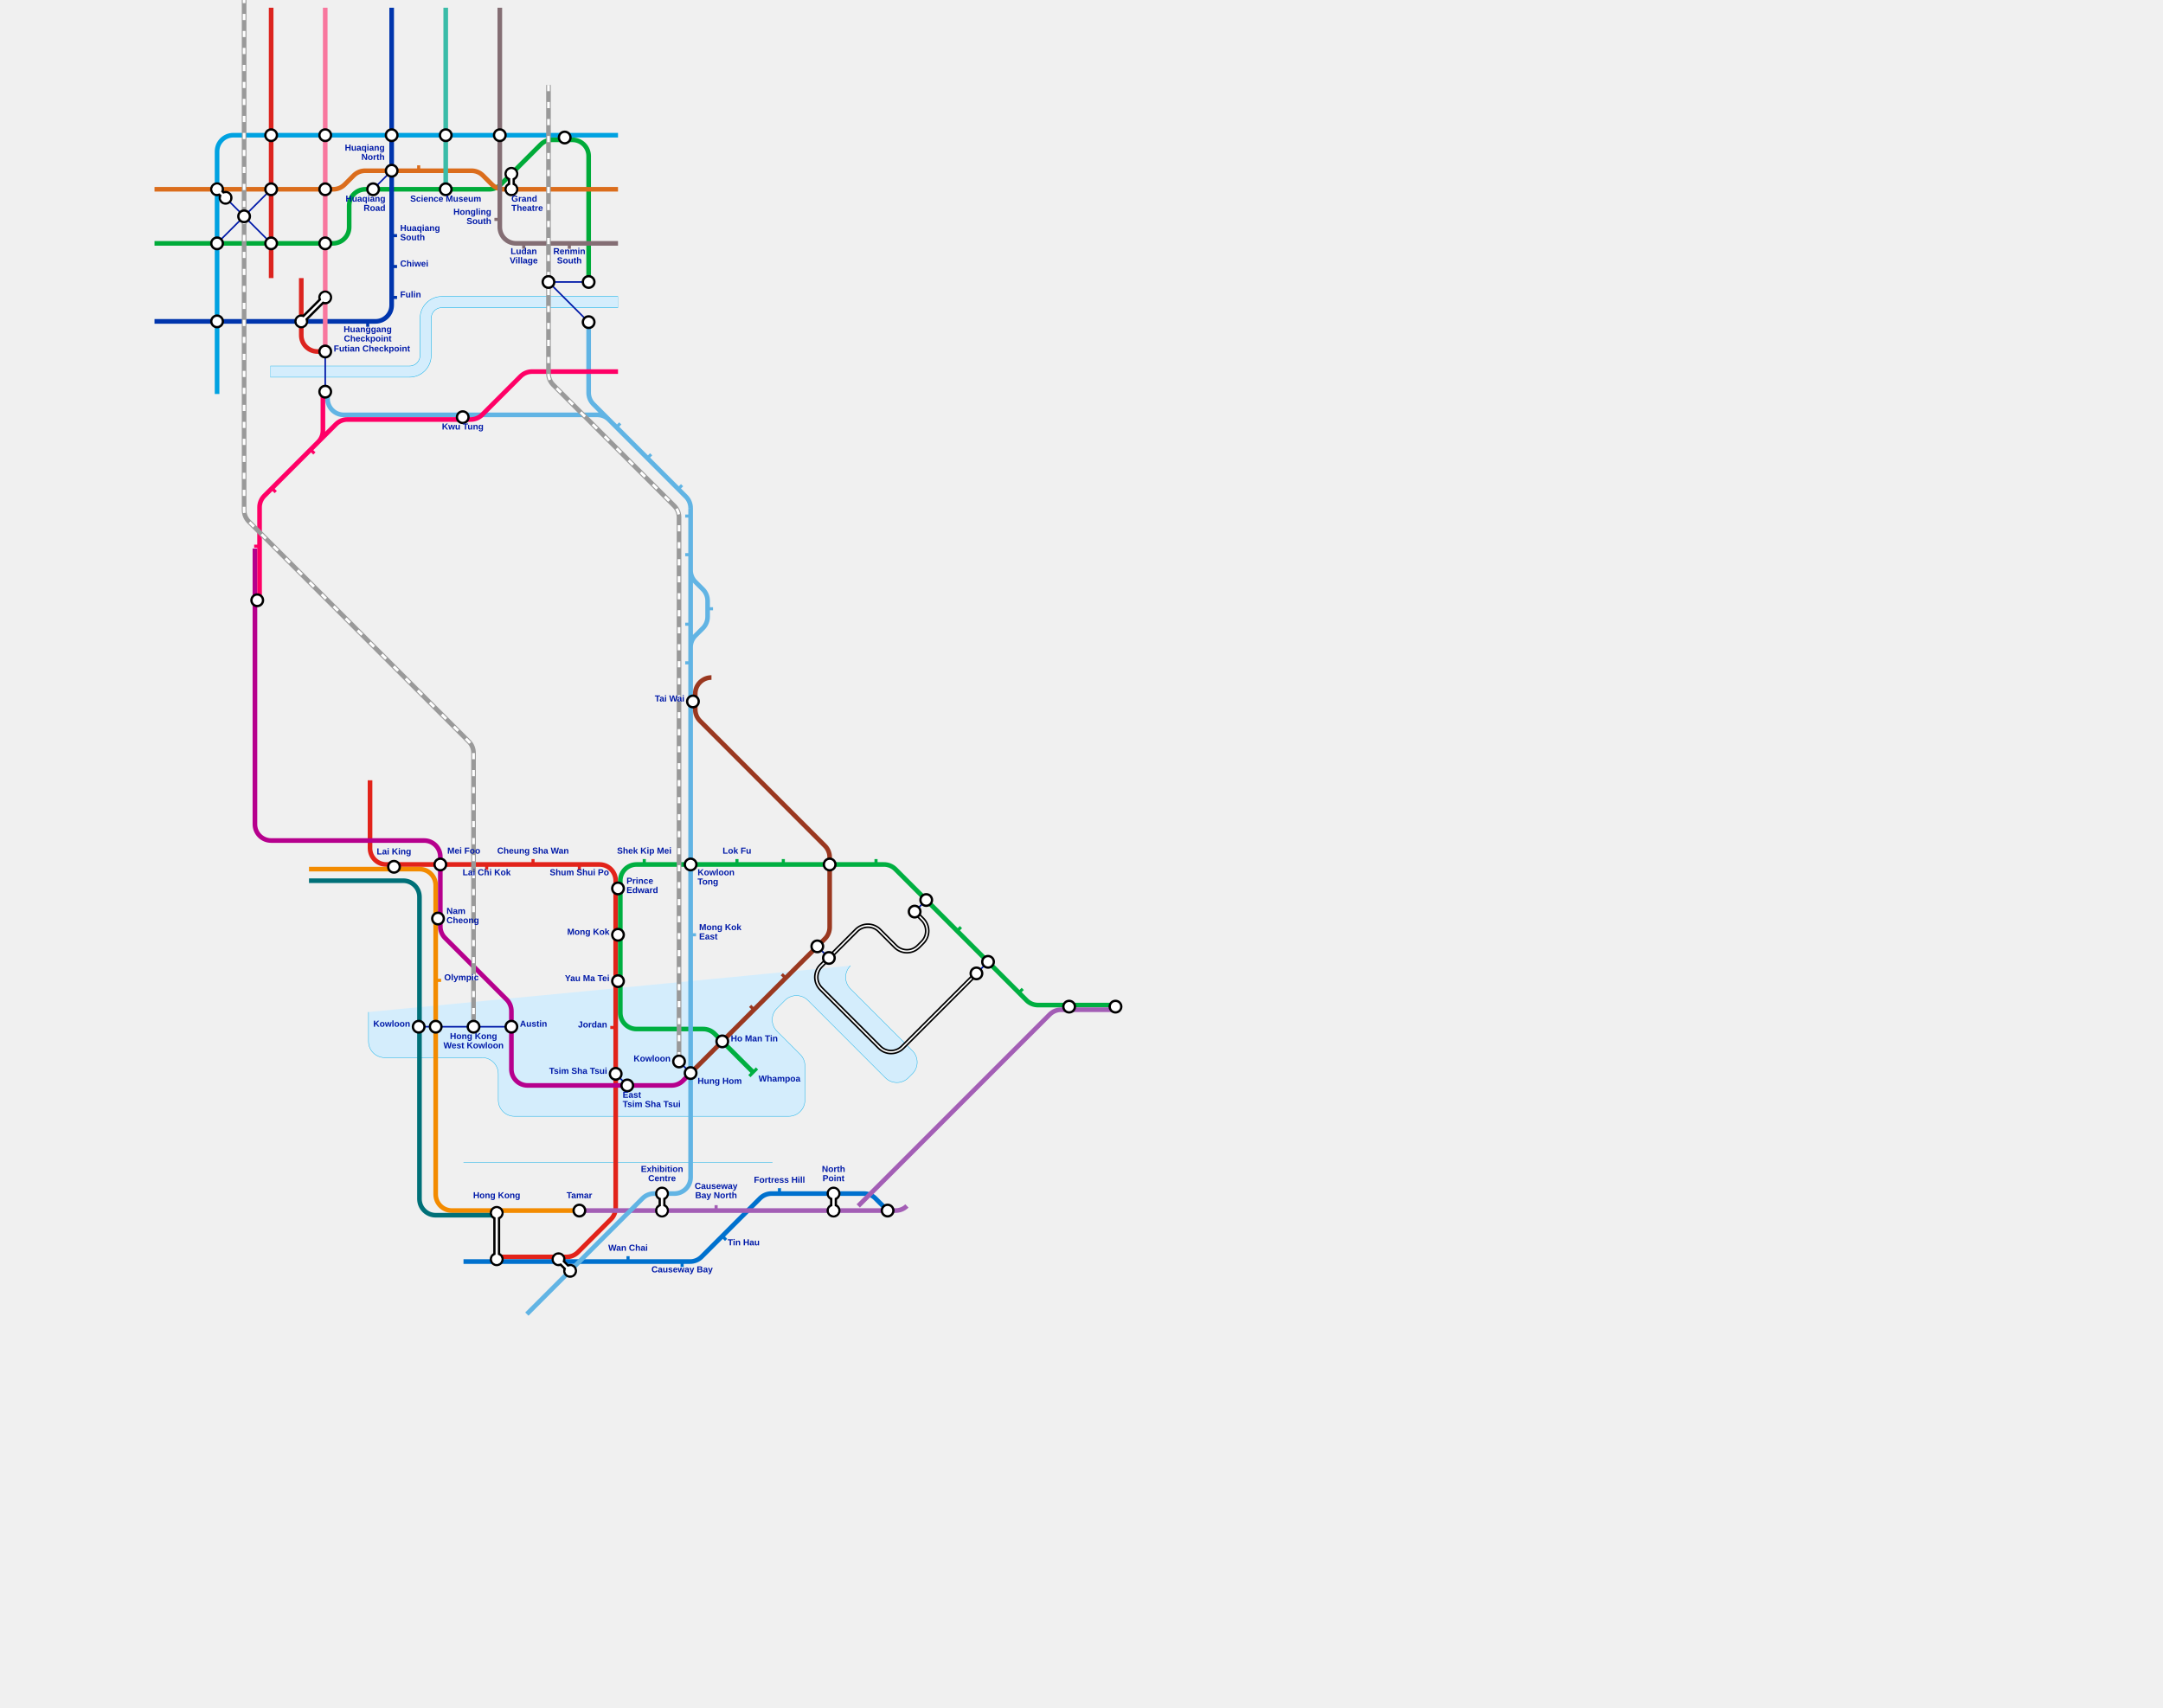
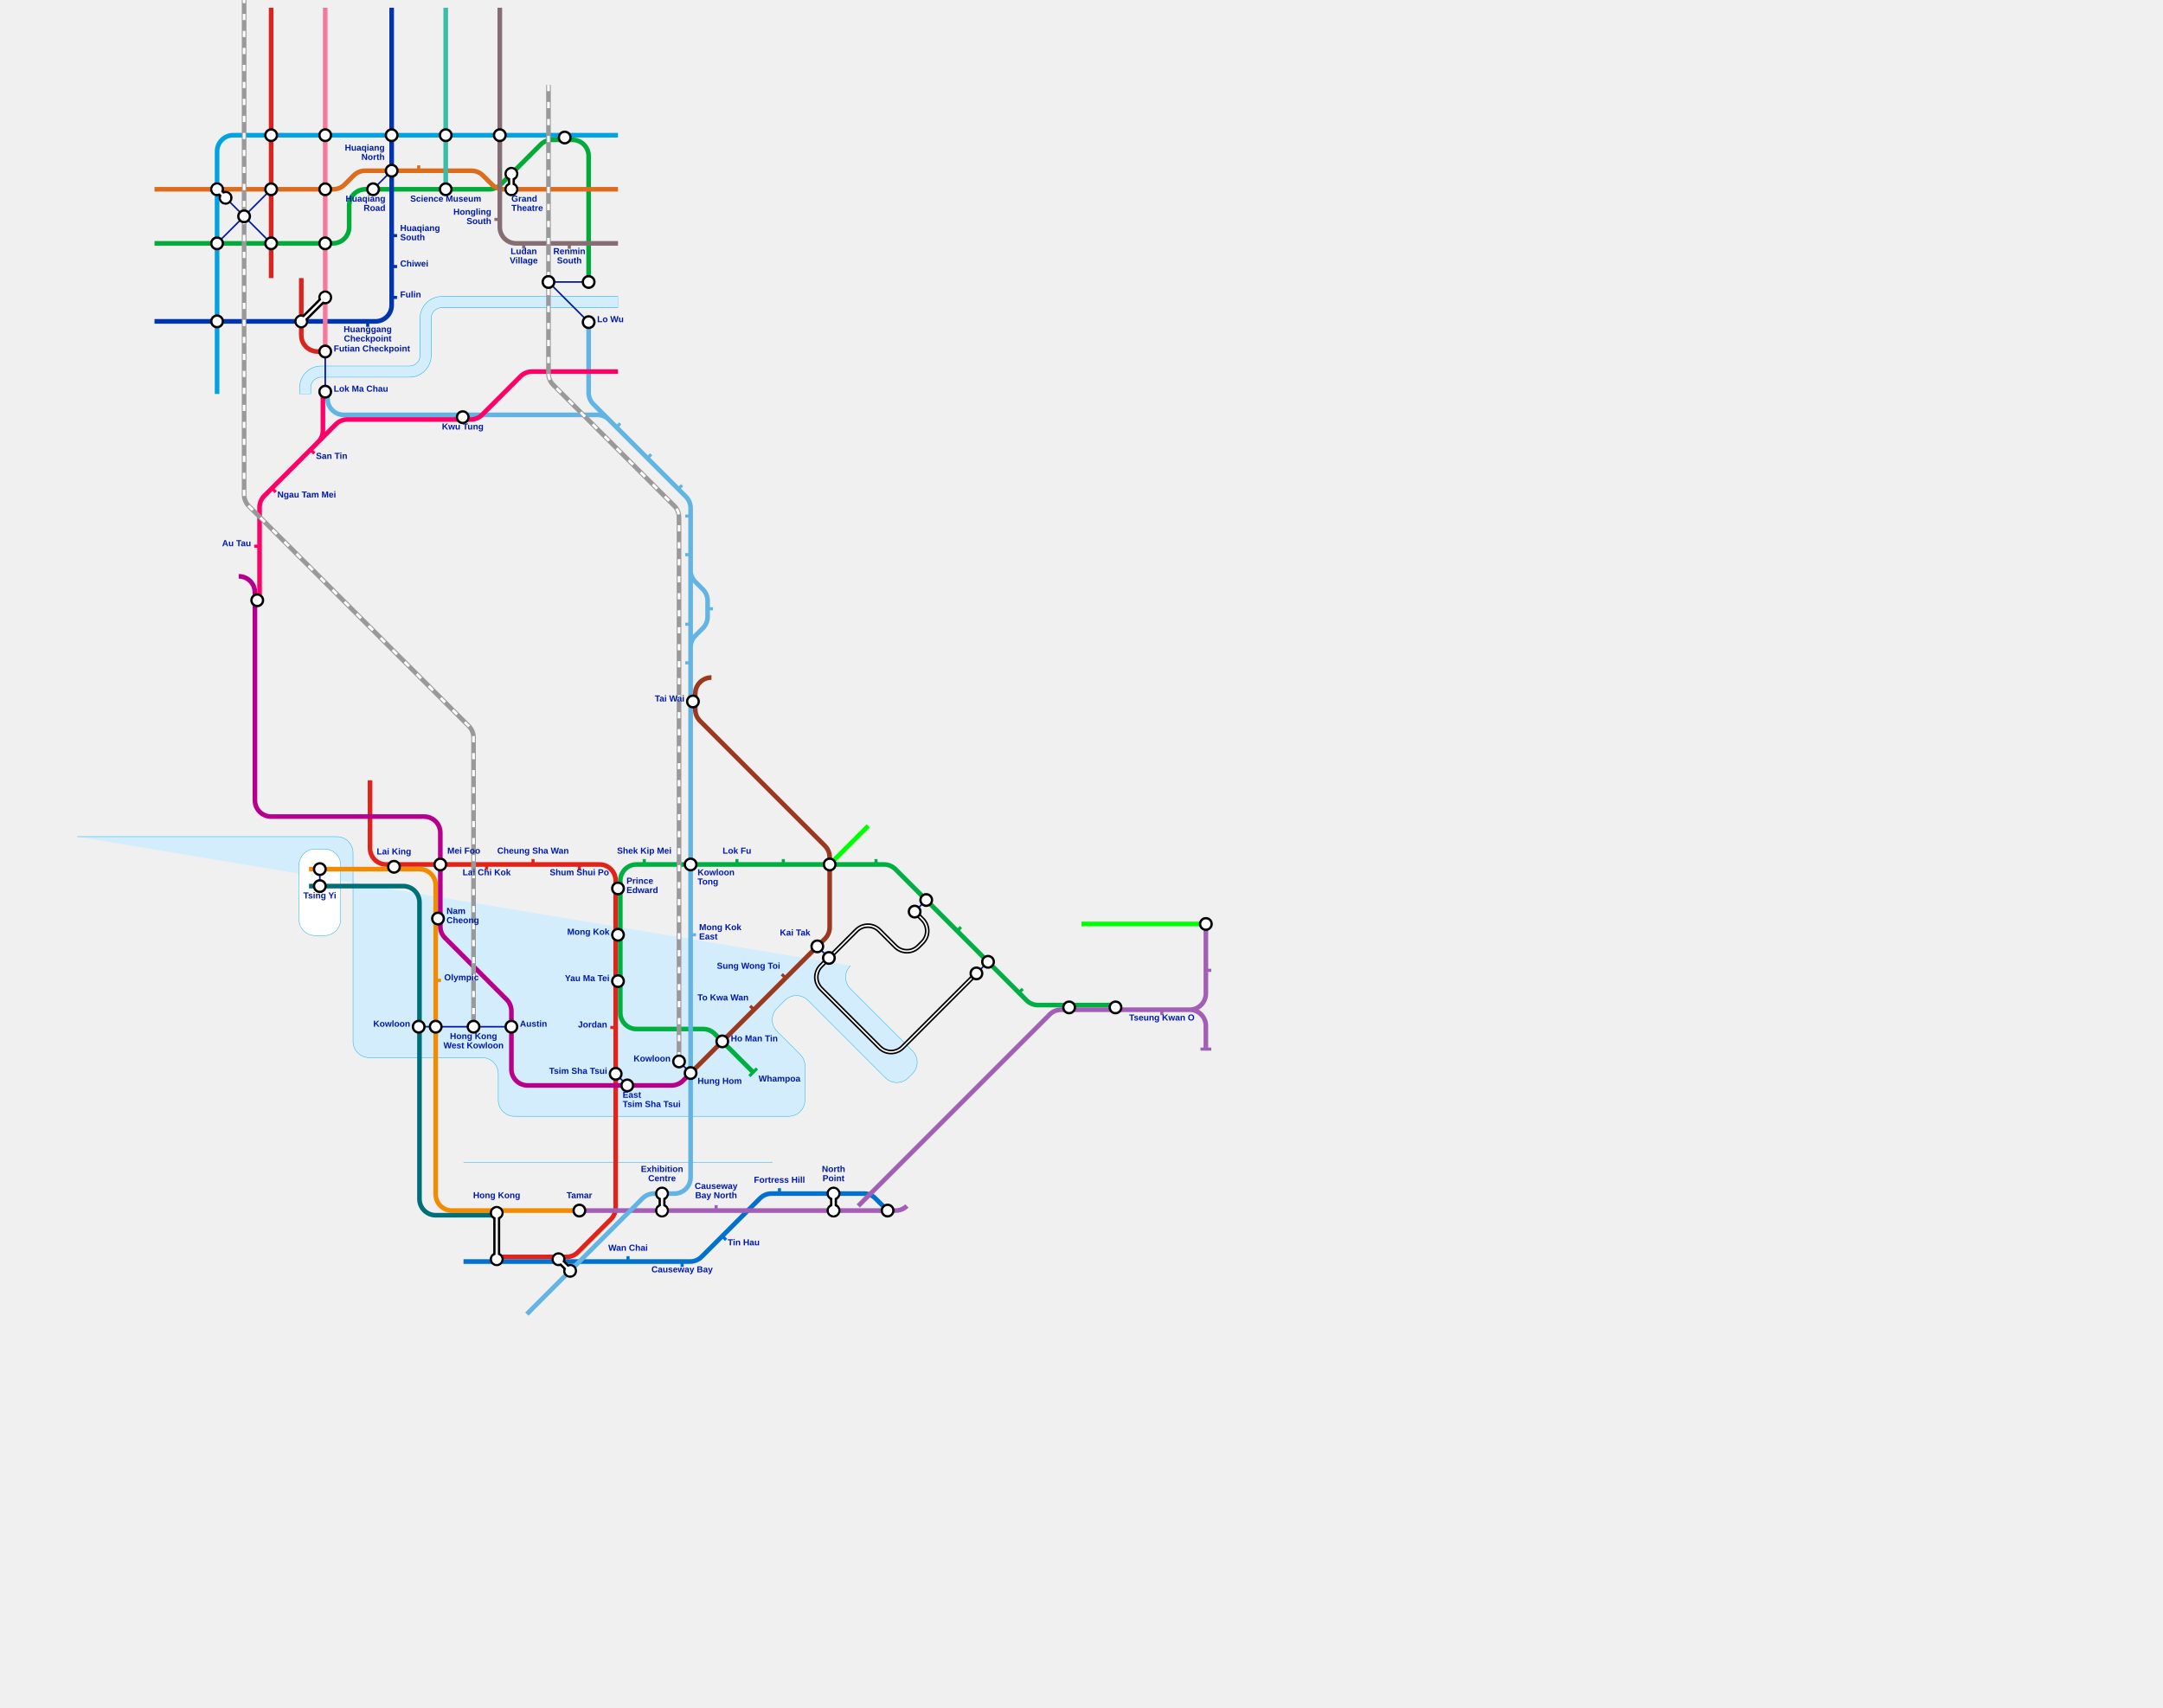
<svg xmlns="http://www.w3.org/2000/svg" xmlns:xlink="http://www.w3.org/1999/xlink" width="2800" height="2210" viewBox="-800 -1210 2800 2210">
  <style type="text/css">
        .LineDiagram {fill:none;stroke-width:6}
        .NonGZMTR {stroke:#fff;stroke-width:2}
        .Railway {stroke-dasharray:8,14;stroke-width:3.5;stroke:#fff}
        .DumbbellBG {stroke:#000;stroke-width:9}
        .DumbbellFG {stroke:#fff;stroke-width:3}
        .PaidTunnel {fill:none;stroke:#0019A8;stroke-width:2}
        .RiverBG {fill:none;stroke-width:15;stroke:#00ABE7}
        .RiverFG {fill:none;stroke-width:14;stroke:#D4EDFC}
        .Sea {stroke-width:0.5;stroke:#00ABE7;fill:#D4EDFC}
+         .Island {stroke-width:0.5;stroke:#00ABE7;fill:#fff}
        .FlagBox {fill:none;stroke-width:8}
        .FlagBoxNameEN {
            font-family:Arial,"Hiragino Mincho ProN","PingFang HK","Meiryo UI",Meiryo,"Microsoft Jhenghei UI","Arial Unicode MS",sans-serif;
            font-weight:bold;
            alignment-baseline:middle;
            text-anchor:middle;
            font-size:4.5pt;
        }
        .FlagBoxNameZH {
            font-family:Arial,"Hiragino Mincho ProN","PingFang HK","Meiryo UI",Meiryo,"Microsoft Jhenghei UI","Arial Unicode MS",sans-serif;
            font-weight:bold;
            alignment-baseline:central;
            text-anchor:middle;
            font-size:3.7pt;
        }
        .StationTick {fill:none;stroke-width:4}
        .StationNameEN {
            font-family:Arial,"Hiragino Mincho ProN","PingFang HK","Meiryo UI",Meiryo,"Microsoft Jhenghei UI","Arial Unicode MS",sans-serif;
            fill:#0019A8;
            font-weight:bold;
            alignment-baseline:middle;
        }
        .StationNameZH {
            font-family:Arial,"Hiragino Mincho ProN","PingFang HK","Meiryo UI",Meiryo,"Microsoft Jhenghei UI","Arial Unicode MS",sans-serif;
            fill:#0019A8;
            font-weight:bold;
            alignment-baseline:central;
        }
        .cgz1 {stroke:#F3D03E}
        .cgz2 {stroke:#00629B}
        .cgz3 {stroke:#ECA154}
        .cgz4 {stroke:#00843D}
        .cgz5 {stroke:#C5003E}
        .cgz6 {stroke:#80225F}
        .cgz7 {stroke:#97D700}
        .cgz8 {stroke:#008C95}
        .cgz9 {stroke:#71CC98}
        .cgz10 {stroke:#7D9BC1}
        .cgz11 {stroke:#470A68}
        .cgz12 {stroke:#59621D}
        .cgz13 {stroke:#8E8C13}
        .cgz14 {stroke:#81312F}
        .cgz18 {stroke:#D48BC8}
        .cgz19 {stroke:#BB29BB}
        .cgz21 {stroke:#201747}
        .cgz22 {stroke:#041E42}
        .cgf {stroke:#C4D600}
        .cgzapm {stroke:#00B5E2}
        .cgzthz1 {stroke:#44A729}
        .cfs11 {stroke:#6600CC}
        .cunknown {stroke:#999999}
        .cprdir {stroke:#2F8072}
        
        .csz1 {stroke:#00AB39}
        .csz2 {stroke:#DB6D1C}
        .csz3 {stroke:#00A2E1}
        .csz4 {stroke:#DC241F}
        .csz6 {stroke:#3ABCA8}
        .csz7 {stroke:#0035AD}
        .csz9 {stroke:#846E74}
        .csz10 {stroke:#F8779E}

        .ctwl {stroke:#E2231A}
        .cktl {stroke:#00AF41}
        .cisl {stroke:#0071CE}
        .ctkl {stroke:#A35EB5}
        .ctcl {stroke:#F38B00}
        .cdrl {stroke:#E777CB}
        .cael {stroke:#007078}
        .csil {stroke:#B6BD00}
+         .cekl {stroke:#00FF00}
        .cerl {stroke:#61B4E4}
        .cwrl {stroke:#B6008D}
        .cmol {stroke:#9A3820}
-         .cnol {stroke:#ff0066}
+         .cnol {stroke:#FF0066}
        .c360 {stroke:#94989A}
        .clrl {stroke:#CD9700}
        .cefls {stroke:#000000}

        .TfLLU {fill:#0019A8}
        .CorporateGrey {fill:#868F98}
    </style>
  <defs>
    <path id="st" class="StationTick" d="M 2,0 H 7" />
    <path id="term" class="StationTick" d="M -7,0 H 7" />
    <g id="int">
      <circle cx="0" cy="0" r="9" fill="#000" />
      <circle cx="0" cy="0" r="6" fill="#fff" />
    </g>
    <path id="flagbox" class="FlagBox" d="M -30,0 H 30" />
    <use xlink:href="#st" id="stsz1" class="csz1" />
    <use xlink:href="#st" id="stsz2" class="csz2" />
    <use xlink:href="#st" id="stsz3" class="csz3" />
    <use xlink:href="#st" id="stsz4" class="csz4" />
    <use xlink:href="#st" id="stsz7" class="csz7" />
    <use xlink:href="#st" id="stsz9" class="csz9" />
    <use xlink:href="#st" id="stsz10" class="csz10" />
    <use xlink:href="#st" id="sttwl" class="ctwl" />
    <use xlink:href="#st" id="stktl" class="cktl" />
    <use xlink:href="#term" id="termktl" class="cktl" />
    <use xlink:href="#st" id="stisl" class="cisl" />
    <use xlink:href="#st" id="sttkl" class="ctkl" />
+     <use xlink:href="#term" id="termtkl" class="ctkl" />
    <use xlink:href="#st" id="sttcl" class="ctcl" />
    <use xlink:href="#st" id="sterl" class="cerl" />
    <use xlink:href="#st" id="stmol" class="cmol" />
    <use xlink:href="#st" id="stnol" class="cnol" />
    <g id="chinarail" transform="scale(0.0165) translate(-260,-305)" style="stroke:none;fill:#E60012">
      <path d="                 M169,273.5c0-19,14.7-34.8,33.7-36.3c18.9-1.5,38.1-2.2,57.4-2.2c19.3,0,38.4,0.8,57.3,2.2                 c19,1.5,33.7,17.3,33.7,36.3v47.3l-51.3,14.7c-11.2,3.2-18.9,13.4-18.9,25v147.8c0,17.4,12.2,32.3,29.3,35.7l110.6,22.1              c4.9,1,8.4,5.2,8.4,10.2V599H91v-22.7c0-5,3.5-9.2,8.4-10.2L209.9,544c17-3.4,29.3-18.3,29.3-35.7V360.5c0-11.6-7.7-21.8-18.9-25              L169,320.8V273.5z M309.4,31.7c0.2-1.2,0.3-2.4,0.3-3.6c0-14-11.1-25.4-24.9-26C276.6,1.4,268.3,1,260,1c-8.3,0-16.6,0.4-24.7,1.1              c-13.9,0.6-24.9,12-24.9,26c0,1.2,0.1,2.5,0.3,3.6C90.6,54.8,0,160.3,0,287c0,97.2,53.4,182,132.4,226.6l36.8-48.1              C104.3,432.4,59.8,364.9,59.8,287c0-110.6,89.6-200.2,200.2-200.2S460.2,176.4,460.2,287c0,77.9-44.5,145.4-109.4,178.5              c15,19.6,25.6,33.5,36.8,48.1C466.6,469,520,384.2,520,287C520,160.3,429.4,54.8,309.4,31.7z             " />
    </g>
    <g id="prdir" fill="#2f8072" stroke="none" transform="scale(0.045) translate(-120,-110)">
      <path d="m 123.261,86.979 c 18.826,44.554 49.388,83.668 88.995,112.823 l 13.143,9.675 19.351,-26.286 -13.143,-9.675 c -48.909,-36.002 -82.086,-89.248 -93.069,-148.784 -0.418,3.388 -0.841,6.777 -1.384,10.135 -0.715,4.415 -1.538,8.803 -2.466,13.159 -0.928,4.357 -1.961,8.681 -3.099,12.973 -1.138,4.292 -2.379,8.549 -3.723,12.768 -1.343,4.219 -2.789,8.402 -4.335,12.542 -0.084,0.226 -0.185,0.444 -0.27,0.67 z" />
      <path d="M 75.718,153.262 C 104.986,114.754 123.694,68.776 129.262,19.911 L 131.11,3.696 98.68,0 96.832,16.215 c -6.875,60.34 -36.537,115.622 -82.703,154.786 3.147,-1.324 6.295,-2.645 9.479,-3.845 4.184,-1.578 8.4,-3.048 12.641,-4.412 4.24,-1.364 8.505,-2.621 12.794,-3.77 4.288,-1.15 8.598,-2.193 12.927,-3.128 4.328,-0.935 8.675,-1.764 13.035,-2.485 0.238,-0.04 0.477,-0.061 0.715,-0.099 z" />
      <path d="m 157.156,160.728 c -47.997,-5.973 -97.153,0.937 -142.205,20.66 L 0,187.933 13.089,217.834 28.039,211.289 c 55.633,-24.355 118.334,-26.465 175.385,-6.208 -2.725,-2.056 -5.449,-4.116 -8.085,-6.266 -3.466,-2.826 -6.854,-5.733 -10.163,-8.716 -3.309,-2.982 -6.537,-6.039 -9.685,-9.17 -3.148,-3.131 -6.214,-6.335 -9.196,-9.608 -2.982,-3.273 -5.881,-6.616 -8.694,-10.025 -0.153,-0.186 -0.292,-0.382 -0.445,-0.569 z" />
    </g>
  </defs>
  <g id="cht_switch" style="opacity:0;cursor:pointer">
    <g id="cht_switch_base">
      <rect x="-690" y="-1040" width="10" height="10" style="fill:#fff;stroke:#000;stroke-width:1" />
      <text x="-675" y="-1030" font-size="14px" class="stname">Traditional Chinese</text>
    </g>
    <g id="cht_switch_over" style="visibility:hidden;opacity:0">
      <use xlink:href="#enabled" x="-690" y="-1040" />
      <text x="-675" y="-1030" style="stroke:#243588;stroke-width:0.5;font-size:14px" class="stname">Traditional Chinese</text>
      <set begin="cht_switch_base.click" end="cht_switch_over.click" attributeName="visibility" attributeType="CSS" to="visible" />
      <set begin="cht_switch_base.click" end="cht_switch_over.click" attributeName="opacity" attributeType="CSS" to="1" />
    </g>
    <animate attributeName="opacity" attributeType="CSS" values="0; 1" keyTimes="0; 1" dur="0.5s" fill="freeze" />
  </g>
  <g class="RiverBG">
-     <path id="Shenzhen_River" d="             M -450,-729             H -270 a 21,21 0 0,0 21,-21             V -798 a 21,21 0 0,1 21,-21             H 0         " />
+     <path id="Shenzhen_River" d="             M -405,-700             V -708 a 21,21 0 0,1 21,-21             H -270 a 21,21 0 0,0 21,-21             V -798 a 21,21 0 0,1 21,-21             H 0         " />
  </g>
  <use xlink:href="#Shenzhen_River" class="RiverFG" />
-   <path id="Victoria_Harbour" class="Sea" d="         M -323,100         V 138 a 21,21 0 0,0 21,21         H -176 a 21,21 0 0,1 21,21         V 214 a 21,21 0 0,0 21,21         H 221 a 21,21 0 0,0 21,-21         V 170 a 21,21 0 0,0 -6,-15         L 206,125 a 21,21 0 0,1 0,-30         L 216,85 a 21,21 0 0,1 30,0         L 346,185 a 21,21 0 0,0 30,0         L 381,180 a 21,21 0 0,0 0,-30         L 301,70 a 21,21 0 0,1 0,-30          M 200,295         H -200     " />
+   <path id="Victoria_Harbour" class="Sea" d="         M -700,-127         H -364 a 21,21 0 0,1 21,21         V 138 a 21,21 0 0,0 21,21         H -176 a 21,21 0 0,1 21,21         V 214 a 21,21 0 0,0 21,21         H 221 a 21,21 0 0,0 21,-21         V 170 a 21,21 0 0,0 -6,-15         L 206,125 a 21,21 0 0,1 0,-30         L 216,85 a 21,21 0 0,1 30,0         L 346,185 a 21,21 0 0,0 30,0         L 381,180 a 21,21 0 0,0 0,-30         L 301,70 a 21,21 0 0,1 0,-30     " />
+   <path id="Hong_Kong_Island" class="Island" d="         M -200,295         H 200     " />
+   <path id="Tsing_Yi_Island" class="Island" d="         M -359,-90         V -20 a 21,21 0 0,1 -21,21         H -392 a 21,21 0 0,1 -21,-21         V -90 a 21,21 0 0,1 21,-21         H -380 a 21,21 0 0,1 21,21 Z     " />
  <g class="LineDiagram">
    <path id="SZ1_route" class="csz1" d="             M -600,-895             H -369 a 21,21 0 0,0 21,-21             V -944 a 21,21 0 0,1 21,-21             H -167 a 21,21 0 0,0 15,-6             L -100,-1023 a 21,21 0 0,1 15,-6             H -59 a 21,21 0 0,1 21,21             V -845         " />
    <path id="SZ2_route" class="csz2" d="             M -600,-965             H -369 a 21,21 0 0,0 15,-6             L -342,-983 a 21,21 0 0,1 15,-6             H -190 a 21,21 0 0,1 15,6             L -163,-971 a 21,21 0 0,0 15,6             H 0         " />
    <path id="SZ3_route" class="csz3" d="             M -519,-700             V -1014 a 21,21 0 0,1 21,-21             H 0         " />
    <path id="SZ4_route" class="csz4" d="             M -379,-755             H -389 a 21,21 0 0,1 -21,-21             V -850              M -449,-850             V -1200         " />
    <path id="SZ6_route" class="csz6" d="             M -223,-965             V -1200         " />
    <path id="SZ7_route" class="csz7" d="             M -600,-794             H -314 a 21,21 0 0,0 21,-21             V -1200         " />
    <path id="SZ9_route" class="csz9" d="             M -153,-1200             V -916 a 21,21 0 0,0 21,21             H 0         " />
    <path id="SZ10_route" class="csz10" d="             M -379,-755             V -1200         " />
  </g>
  <g class="LineDiagram">
    <path id="TWL_route" class="ctwl" d="             M -321,-200             V -112 a 21,21 0 0,0 21,21             M -300,-91             H -24 a 21,21 0 0,1 21,21             V 353 a 21,21 0 0,1 -6,15             M -9,368             L -52,411 a 21,21 0 0,1 -15,6             M -67,417             H -153         " />
    <path id="KTL_route" class="cktl" d="             M 644,91             H 544 a 21,21 0 0,1 -15,-6             L 359,-85 a 21,21 0 0,0 -15,-6             H 300             H 24 a 21,21 0 0,0 -21,21             V 101 a 21,21 0 0,0 21,21             H 110 a 21,21 0 0,1 15,6             L 175,178         " />
    <path id="ISL_route" class="cisl" d="             M -200,423             H 93 a 21,21 0 0,0 15,-6             L 184,341 a 21,21 0 0,1 15,-6             H 318 a 21,21 0 0,1 15,6             L 349,357         " />
-     <path id="TKL_route" class="ctkl" d="             M -50,357             H 359 a 21,21 0 0,0 15,-6             M 311,351             L 559,103 a 21,21 0 0,1 15,-6             M 574,97             H 644         " />
+     <path id="TKL_route" class="ctkl" d="             M -50,357             H 359 a 21,21 0 0,0 15,-6             M 311,351             L 559,103 a 21,21 0 0,1 15,-6             M 574,97             H 740 a 21,21 0 0,0 21,-21             V -14              M 740,97 a 21,21 0 0,1 21,21             V 148         " />
    <path id="TCL_route" class="ctcl" d="             M -400,-85             H -257 a 21,21 0 0,1 21,21             V 336 a 21,21 0 0,0 21,21             H -50         " />
-     <path id="AEL_route" class="cael" d="             M -400,-70             H -278 a 21,21 0 0,1 21,21             V 342 a 21,21 0 0,0 21,21             H -153         " />
+     <path id="AEL_route" class="cael" d="             M -400,-63             H -278 a 21,21 0 0,1 21,21             V 342 a 21,21 0 0,0 21,21             H -153         " />
+     <path id="EKL_route" class="cekl" d="             M 274,-91             L 324,-141             M 600,-14             H 761         " />
    <path id="ERL_route" class="cerl" d="             M -38,-793             V -702 a 21,21 0 0,0 6,15             L 88,-567 a 21,21 0 0,1 6,15             M 94,-552             V 314 a 21,21 0 0,1 -21,21             H 47 a 21,21 0 0,0 -15,6             L -118,491              M 94,-372 a 21,21 0 0,1 6,-15             L 110,-397 a 21,21 0 0,0 6,-15             V -432 a 21,21 0 0,0 -6,-15             L 100,-457 a 21,21 0 0,1 -6,-15              M -12,-667 a 21,21 0 0,0 -15,-6             H -355 a 21,21 0 0,1 -21,-21             V -703         " />
-     <path id="WRL_route" class="cwrl" d="             M -470,-500             V -143 a 21,21 0 0,0 21,21             H -251 a 21,21 0 0,1 21,21             V -11 a 21,21 0 0,0 6,15             L -144,84 a 21,21 0 0,1 6,15             V 174 a 21,21 0 0,0 21,21             H 69 a 21,21 0 0,0 15,-6             L 94,179         " />
+     <path id="WRL_route" class="cwrl" d="             M -491,-464 a 21,21 0 0,1 21,21             V -174 a 21,21 0 0,0 21,21             H -251 a 21,21 0 0,1 21,21             V -11 a 21,21 0 0,0 6,15             L -144,84 a 21,21 0 0,1 6,15             V 174 a 21,21 0 0,0 21,21             H 69 a 21,21 0 0,0 15,-6             L 94,179         " />
    <path id="MOL_route" class="cmol" d="             M 94,179             L 268,5 a 21,21 0 0,0 6,-15             V -100 a 21,21 0 0,0 -6,-15             L 106,-277 a 21,21 0 0,1 -6,-15             V -312 a 21,21 0 0,1 21,-21         " />
    <path id="NOL_route" class="cnol" d="             M -464,-433             V -553 a 21,21 0 0,1 6,-15             L -365,-661 a 21,21 0 0,1 15,-6             H -191 a 21,21 0 0,0 15,-6             L -126,-723 a 21,21 0 0,1 15,-6             H 0              M -388,-638 a 21,21 0 0,0 6,-15             V -703         " />
    <g class="cefls">
      <path id="EFLS_route" d="             M 384,-30             L 394,-20 a 21,21 0 0,1 0,30             L 389,15 a 21,21 0 0,1 -30,0             L 338.5,-5.5 a 21,21 0 0,0 -30,0             L 263,40 a 21,21 0 0,0 0,30             L 338.5,145.5 a 21,21 0 0,0 30,0             L 464,50             " />
    </g>
    <use xlink:href="#EFLS_route" class="NonGZMTR" />
    <g class="cunknown">
      <path id="Guangshen_Railway" d="                 M -90,-1100                 V -727 a 21,21 0 0,0 6,15                 L 73,-555 a 21,21 0 0,1 6,15                 V 164             " />
-       <path id="GZ_SZ_HK_Railway" d="                 M -484,-1500                 V -550 a 21,21 0 0,0 6,15                 L -193,-250 a 21,21 0 0,1 6,15                 V 119             " />
+       <path id="GZ_SZ_HK_Railway" d="                 M -484,-1500                 V -570 a 21,21 0 0,0 6,15                 L -193,-270 a 21,21 0 0,1 6,15                 V 119             " />
    </g>
    <use xlink:href="#Guangshen_Railway" class="Railway" />
    <use xlink:href="#GZ_SZ_HK_Railway" class="Railway" />
  </g>
  <g id="Guangshen_Railway_station_icons">
    <path class="PaidTunnel" d="             M -90,-845 H -38             M -90,-845 L -38,-793             M 79,164 L 94,179         " />
    <use xlink:href="#int" x="-90" y="-845" id="Shenzhen" />
    <use xlink:href="#int" x="79" y="164" id="Kowloon" />
  </g>
  <g id="GZ_SZ_HK_Railway_station_icons">
    <path class="PaidTunnel" d="             M -508,-954 L -449,-895             M -519,-895 L -449,-965             M -236,119 H -138         " />
    <use xlink:href="#int" x="-484" y="-930" id="Futian" />
    <use xlink:href="#int" x="-187" y="119" id="West_Kowloon" />
  </g>
  <g id="SZ1_station_icons">
    <use xlink:href="#int" x="-519" y="-895" id="Shopping_Park" />
    <use xlink:href="#int" x="-449" y="-895" id="CEC" />
    <use xlink:href="#int" x="-379" y="-895" id="Gangxia" />
    <path class="PaidTunnel" d="             M -317,-965 L -293,-989         " />
    <use xlink:href="#int" x="-317" y="-965" id="Huaqiang_Rd" />
    <use xlink:href="#int" x="-223" y="-965" id="Science_Museum" />
    <use xlink:href="#int" x="-138" y="-985" id="Grand_Theatre" />
    <use xlink:href="#int" x="-69" y="-1032" id="Laojie" />
    <use xlink:href="#int" x="-38" y="-845" id="Luohu" />
  </g>
  <g id="SZ2_station_icons">
    <use xlink:href="#int" x="-519" y="-965" id="Futian" />
    <use xlink:href="#int" x="-449" y="-965" id="Civic_Centre" />
    <use xlink:href="#int" x="-379" y="-965" id="Gangxia_North" />
    <use xlink:href="#int" x="-293" y="-989" id="Huaqiang_North" />
    <use xlink:href="#stsz2" transform="translate(-258,-989)rotate(-90)" id="Yannan" />
    <use xlink:href="#int" x="-138" y="-965" id="Grand_Theatre_SZ2" />
    <g class="DumbbellBG">
      <path id="GrandTheatre_Interchange" d="                 M -138,-985 V -965             " />
    </g>
    <use xlink:href="#GrandTheatre_Interchange" class="DumbbellFG" />
    <circle cx="-138" cy="-985" r="6" fill="#fff" />
    <circle cx="-138" cy="-965" r="6" fill="#fff" />
  </g>
  <g id="SZ3_station_icons">
    <use xlink:href="#int" x="-519" y="-794" id="Shixia" />
    <use xlink:href="#int" x="-449" y="-1035" id="Childrens_Palace" />
    <use xlink:href="#int" x="-379" y="-1035" id="Lianhuacun" />
    <use xlink:href="#int" x="-293" y="-1035" id="Huaxin" />
    <use xlink:href="#int" x="-223" y="-1035" id="Tongxinling" />
    <use xlink:href="#int" x="-153" y="-1035" id="Hongling" />
  </g>
  <g id="SZ4_station_icons">
    <use xlink:href="#int" x="-410" y="-794" id="Fumin" />
    <path class="PaidTunnel" d="             M -379,-755 V -703         " />
    <use xlink:href="#int" x="-379" y="-755" id="Futian_Checkpoint" />
  </g>
  <g id="SZ7_station_icons">
    <use xlink:href="#stsz7" transform="translate(-324,-794)rotate(90)" id="Huanggang_Checkpoint" />
    <use xlink:href="#stsz7" transform="translate(-293,-825)" id="Fulin" />
    <use xlink:href="#stsz7" transform="translate(-293,-865)" id="Chiwei" />
    <use xlink:href="#stsz7" transform="translate(-293,-905)" id="Huaqiang_South" />
  </g>
  <g id="SZ9_station_icons">
    <use xlink:href="#stsz9" transform="translate(-153,-926)rotate(180)" id="Hongling_South" />
    <use xlink:href="#stsz9" transform="translate(-122,-895)rotate(90)" id="Ludancun" />
    <use xlink:href="#stsz9" transform="translate(-63,-895)rotate(90)" id="Renmin_South" />
  </g>
  <g id="SZ10_station_icons">
    <use xlink:href="#int" x="-379" y="-825" id="Fumin_SZ10" />
    <g class="DumbbellBG">
      <path id="Fumin_Interchange" d="                 M -410,-794 L -379,-825             " />
    </g>
    <use xlink:href="#Fumin_Interchange" class="DumbbellFG" />
    <circle cx="-410" cy="-794" r="6" fill="#fff" />
    <circle cx="-379" cy="-825" r="6" fill="#fff" />
  </g>
  <g id="SZ11_station_icons">
    <use xlink:href="#int" x="-508" y="-954" id="Futian_SZ11" />
    <g class="DumbbellBG">
      <path id="Futian_Interchange" d="                 M -519,-965 L -508,-954             " />
    </g>
    <use xlink:href="#Futian_Interchange" class="DumbbellFG" />
    <circle cx="-519" cy="-965" r="6" fill="#fff" />
    <circle cx="-508" cy="-954" r="6" fill="#fff" />
  </g>
  <g id="TWL_station_icons">
    <use xlink:href="#int" transform="translate(-290,-88)" id="LAK" />
    <use xlink:href="#int" x="-230" y="-91" id="MEF" />
    <use xlink:href="#sttwl" transform="translate(-170,-91)rotate(90)" id="LCK" />
    <use xlink:href="#sttwl" transform="translate(-110,-91)rotate(-90)" id="CSW" />
    <use xlink:href="#sttwl" transform="translate(-50,-91)rotate(90)" id="SSP" />
    <use xlink:href="#int" x="0" y="-60" id="PRE" />
    <use xlink:href="#int" x="0" y="0" id="MOK" />
    <use xlink:href="#int" x="0" y="60" id="YMT" />
    <use xlink:href="#sttwl" transform="translate(-3,120)rotate(180)" id="JOR" />
    <path class="PaidTunnel" d="             M -3,180 L 12,195         " />
    <use xlink:href="#int" x="-3" y="180" id="TST" />
    <use xlink:href="#int" x="-77" y="420" id="ADM" />
    <use xlink:href="#int" x="-157" y="420" id="CEN" />
  </g>
  <g id="KTL_station_icons">
-     <use xlink:href="#int" x="644" y="93" id="TIK" />
-     <use xlink:href="#int" x="584" y="93" id="YAT" />
+     <use xlink:href="#int" x="644" y="94" id="TIK" />
+     <use xlink:href="#int" x="584" y="94" id="YAT" />
    <use xlink:href="#stktl" transform="translate(519,75)rotate(-45)" id="LAT" />
    <path class="PaidTunnel" d="             M 479,35 L 464,50         " />
    <use xlink:href="#int" x="479" y="35" id="KWT" />
    <use xlink:href="#stktl" transform="translate(439,-5)rotate(-45)" id="NTK" />
    <path class="PaidTunnel" d="             M 399,-45 L 384,-30         " />
    <use xlink:href="#int" x="399" y="-45" id="KOB" />
    <use xlink:href="#stktl" transform="translate(334,-91)rotate(-90)" id="CHH" />
    <use xlink:href="#int" x="274" y="-91" id="DIH" />
    <use xlink:href="#stktl" transform="translate(214,-91)rotate(-90)" id="WTS" />
    <use xlink:href="#stktl" transform="translate(154,-91)rotate(-90)" id="LOF" />
    <use xlink:href="#int" x="94" y="-91" id="KOT" />
    <use xlink:href="#stktl" transform="translate(34,-91)rotate(-90)" id="SKM" />
    <use xlink:href="#int" x="135" y="138" id="HOM" />
    <use xlink:href="#termktl" transform="translate(175,178)rotate(-45)" id="WHA" />
  </g>
  <g id="ISL_station_icons">
    <use xlink:href="#stisl" transform="translate(13,423)rotate(-90)" id="WAC" />
    <use xlink:href="#stisl" transform="translate(83,423)rotate(90)" id="CAB" />
    <use xlink:href="#stisl" transform="translate(135,390)rotate(45)" id="TIH" />
    <use xlink:href="#stisl" transform="translate(209,335)rotate(-90)" id="FOH" />
    <use xlink:href="#int" x="279" y="335" id="NOP" />
  </g>
  <g id="TKL_station_icons">
    <use xlink:href="#int" x="57" y="357" id="EXC_TKL" />
    <use xlink:href="#sttkl" transform="translate(127,357)rotate(-90)" id="CBN" />
    <use xlink:href="#int" x="279" y="357" id="NOP_TKL" />
    <g class="DumbbellBG">
      <path id="NOP_Interchange" d="                 M 279,357 V 335             " />
    </g>
    <use xlink:href="#NOP_Interchange" class="DumbbellFG" />
    <circle cx="279" cy="357" r="6" fill="#fff" />
    <circle cx="279" cy="335" r="6" fill="#fff" />
    <use xlink:href="#int" x="349" y="357" id="QUB" />
+     <use xlink:href="#sttkl" transform="translate(704,97)rotate(90)" id="TKO" />
+     <use xlink:href="#sttkl" transform="translate(761,46)rotate(0)" id="HAH" />
+     <use xlink:href="#int" x="761" y="-14" id="POA" />
+     <use xlink:href="#termtkl" transform="translate(761,148)rotate(0)" id="LHP" />
  </g>
  <g id="TCL_station_icons">
+     <path class="PaidTunnel" d="             M -386,-85 V -63         " />
+     <use xlink:href="#int" transform="translate(-386,-85)" id="TSY" />
    <path class="PaidTunnel" d="             M -236,119 H -258         " />
    <use xlink:href="#sttcl" transform="translate(-236,59)rotate(0)" id="OLY" />
    <use xlink:href="#int" x="-236" y="119" id="KOW" />
    <use xlink:href="#int" x="-157" y="360" id="HOK" />
    <g class="DumbbellBG">
      <path id="HOK_CEN_Interchange" d="                 M -157,360 V 420             " />
    </g>
    <use xlink:href="#HOK_CEN_Interchange" class="DumbbellFG" />
    <circle cx="-157" cy="360" r="6" fill="#fff" />
    <circle cx="-157" cy="420" r="6" fill="#fff" />
    <use xlink:href="#int" x="-50" y="357" id="TAM" />
  </g>
  <g id="AEL_station_icons">
+     <use xlink:href="#int" transform="translate(-386,-63)" id="TSY_AEL" />
    <use xlink:href="#int" x="-258" y="119" id="KOW_AEL" />
  </g>
  <g id="SIL_station_icons">
    <use xlink:href="#int" x="-62" y="435" id="ADM_SIL" />
    <g class="DumbbellBG">
      <path id="ADM_Interchange" d="                 M -62,435 L -77,420             " />
    </g>
    <use xlink:href="#ADM_Interchange" class="DumbbellFG" />
    <circle cx="-62" cy="435" r="6" fill="#fff" />
    <circle cx="-77" cy="420" r="6" fill="#fff" />
  </g>
  <g id="ERL_station_icons">
    <use xlink:href="#int" transform="translate(-379,-703)" id="LMC" />
    <use xlink:href="#int" x="-201" y="-670" id="KTU" />
    <use xlink:href="#int" transform="translate(-38,-793)" id="LOW" />
    <use xlink:href="#sterl" transform="translate(-2,-657)rotate(-45)" id="SHS" />
    <use xlink:href="#sterl" transform="translate(38,-617)rotate(-45)" id="FAN" />
    <use xlink:href="#sterl" transform="translate(78,-577)rotate(-45)" id="TWO" />
    <use xlink:href="#sterl" transform="translate(94,-542)rotate(180)" id="TAP" />
    <use xlink:href="#sterl" transform="translate(94,-492)rotate(180)" id="UNI" />
    <use xlink:href="#sterl" transform="translate(116,-422)" id="RAC" />
    <use xlink:href="#sterl" transform="translate(94,-402)rotate(180)" id="FOT" />
    <use xlink:href="#sterl" transform="translate(94,-352)rotate(180)" id="SHT" />
    <use xlink:href="#int" x="97" y="-302" id="TAW" />
    <use xlink:href="#sterl" transform="translate(94,0)rotate(0)" id="MKK" />
    <use xlink:href="#int" x="94" y="179" id="HUH" />
    <use xlink:href="#int" x="57" y="335" id="EXC" />
    <g class="DumbbellBG">
      <path id="EXC_Interchange" d="                 M 57,335 V 357             " />
    </g>
    <use xlink:href="#EXC_Interchange" class="DumbbellFG" />
    <circle cx="57" cy="335" r="6" fill="#fff" />
    <circle cx="57" cy="357" r="6" fill="#fff" />
  </g>
  <g id="WRL_station_icons">
    <use xlink:href="#int" x="-467" y="-433" id="KSR" />
    <use xlink:href="#int" x="-233" y="-21" id="NAC" />
    <use xlink:href="#int" x="-138" y="119" id="AUS" />
    <use xlink:href="#int" x="12" y="195" id="ETS" />
  </g>
  <g id="MOL_station_icons">
    <use xlink:href="#stmol" transform="translate(176,97)rotate(-135)" id="TKW" />
    <use xlink:href="#stmol" transform="translate(217,56)rotate(-135)" id="SUW" />
    <path class="PaidTunnel" d="             M 258,15 L 273,30         " />
    <use xlink:href="#int" x="258" y="15" id="KAT" />
  </g>
  <g id="NOL_station_icons">
    <use xlink:href="#stnol" transform="translate(-464,-503)rotate(180)" id="AUT" />
    <use xlink:href="#stnol" transform="translate(-448,-578)rotate(45)" id="NTM" />
    <use xlink:href="#stnol" transform="translate(-398,-628)rotate(45)" id="SAT" />
  </g>
  <g id="EFLS_station_icons">
    <use xlink:href="#int" x="384" y="-30" id="KOB_EFLS" />
    <use xlink:href="#int" x="273" y="30" id="KAT_EFLS" />
    <use xlink:href="#int" x="464" y="50" id="KWT_EFLS" />
  </g>
  <g id="Station_names_EN" font-size="8.5pt" style="visibility:visible">
    <g id="Guangshen_Railway_names_EN">
      <g text-anchor="end">
        <text x="68" y="164" class="StationNameEN">Kowloon</text>
      </g>
    </g>
    <g id="GZ_SZ_HK_Railway_names_EN">
      <g text-anchor="middle">
        <text x="-187" y="135" class="StationNameEN">Hong Kong<tspan x="-187" dy="12" class="StationNameEN">West Kowloon</tspan>
        </text>
      </g>
    </g>
    <g id="SZ1_names_EN">
      <g text-anchor="middle">
        <text x="-223" y="-949" class="StationNameEN">Science Museum</text>
      </g>
      <g text-anchor="end">
        <text x="-301" y="-949" class="StationNameEN">Huaqiang<tspan x="-301" dy="12" class="StationNameEN">Road</tspan>
        </text>
      </g>
    </g>
    <g id="SZ2_names_EN">
      <g text-anchor="start">
        <text x="-138" y="-949" class="StationNameEN">Grand<tspan x="-138" dy="12" class="StationNameEN">Theatre</tspan>
        </text>
      </g>
      <g text-anchor="end">
        <text x="-302" y="-1003" class="StationNameEN">North<tspan x="-302" dy="-12" class="StationNameEN">Huaqiang</tspan>
        </text>
      </g>
    </g>
    <g id="SZ4_names_EN">
      <g text-anchor="start">
        <text x="-368" y="-755" class="StationNameEN">Futian Checkpoint</text>
      </g>
    </g>
    <g id="SZ7_names_EN">
      <g text-anchor="start">
        <text x="-282" y="-825" class="StationNameEN">Fulin</text>
        <text x="-282" y="-865" class="StationNameEN">Chiwei</text>
        <text x="-282" y="-911" class="StationNameEN">Huaqiang<tspan x="-282" dy="12" class="StationNameEN">South</tspan>
        </text>
      </g>
      <g text-anchor="middle">
        <text x="-324" y="-780" class="StationNameEN">Huanggang<tspan x="-324" dy="12" class="StationNameEN">Checkpoint</tspan>
        </text>
      </g>
    </g>
    <g id="SZ9_names_EN">
      <g text-anchor="middle">
        <text x="-122" y="-881" class="StationNameEN">Ludan<tspan x="-122" dy="12" class="StationNameEN">Village</tspan>
        </text>
        <text x="-63" y="-881" class="StationNameEN">Renmin<tspan x="-63" dy="12" class="StationNameEN">South</tspan>
        </text>
      </g>
      <g text-anchor="end">
        <text x="-164" y="-932" class="StationNameEN">Hongling<tspan x="-164" dy="12" class="StationNameEN">South</tspan>
        </text>
      </g>
    </g>
    <g id="TWL_names_EN">
      <g text-anchor="start">
        <text x="-221" y="-105" class="StationNameEN">Mei Foo</text>
        <text x="11" y="-66" class="StationNameEN">Prince<tspan x="11" dy="12" class="StationNameEN">Edward</tspan>
        </text>
      </g>
      <g text-anchor="middle">
        <text x="-290" y="-104" class="StationNameEN">Lai King</text>
        <text x="-170" y="-77" class="StationNameEN">Lai Chi Kok</text>
        <text x="-110" y="-105" class="StationNameEN">Cheung Sha Wan</text>
        <text x="-50" y="-77" class="StationNameEN">Shum Shui Po</text>
      </g>
      <g text-anchor="end">
        <text x="-11" y="0" class="StationNameEN">Mong Kok</text>
        <text x="-11" y="60" class="StationNameEN">Yau Ma Tei</text>
        <text x="-14" y="120" class="StationNameEN">Jordan</text>
        <text x="-14" y="180" class="StationNameEN">Tsim Sha Tsui</text>
      </g>
    </g>
    <g id="KTL_names_EN">
      <g text-anchor="start">
        <text x="103" y="-77" class="StationNameEN">Kowloon<tspan x="103" dy="12" class="StationNameEN">Tong</tspan>
        </text>
        <text x="146" y="138" class="StationNameEN">Ho Man Tin</text>
        <text x="182" y="190" class="StationNameEN">Whampoa</text>
      </g>
      <g text-anchor="middle">
        <text x="154" y="-105" class="StationNameEN">Lok Fu</text>
        <text x="34" y="-105" class="StationNameEN">Shek Kip Mei</text>
      </g>
    </g>
    <g id="ISL_names_EN">
      <g text-anchor="start">
        <text x="142" y="402" class="StationNameEN">Tin Hau</text>
      </g>
      <g text-anchor="middle">
        <text x="13" y="409" class="StationNameEN">Wan Chai</text>
        <text x="83" y="437" class="StationNameEN">Causeway Bay</text>
        <text x="209" y="321" class="StationNameEN">Fortress Hill</text>
        <text x="279" y="319" class="StationNameEN">Point<tspan x="279" dy="-12" class="StationNameEN">North</tspan>
        </text>
      </g>
    </g>
    <g id="TKL_names_EN">
      <g text-anchor="middle">
        <text x="127" y="341" class="StationNameEN">Bay North<tspan x="127" dy="-12" class="StationNameEN">Causeway</tspan>
        </text>
+         <text x="704" y="111" class="StationNameEN">Tseung Kwan O</text>
      </g>
    </g>
    <g id="TCL_names_EN">
      <g text-anchor="start">
        <text x="-225" y="59" class="StationNameEN">Olympic</text>
      </g>
      <g text-anchor="middle">
        <text x="-157" y="341" class="StationNameEN">Hong Kong</text>
        <text x="-50" y="341" class="StationNameEN">Tamar</text>
      </g>
    </g>
    <g id="AEL_names_EN">
+       <g text-anchor="middle">
+         <text x="-386" y="-47" class="StationNameEN">Tsing Yi</text>
+       </g>
      <g text-anchor="end">
        <text x="-269" y="119" class="StationNameEN">Kowloon</text>
      </g>
    </g>
    <g id="ERL_names_EN">
      <g text-anchor="start">
+         <text x="-368" y="-703" class="StationNameEN">Lok Ma Chau</text>
+         <text x="-27" y="-793" class="StationNameEN">Lo Wu</text>
        <text x="105" y="-6" class="StationNameEN">Mong Kok<tspan x="105" dy="12" class="StationNameEN">East</tspan>
        </text>
        <text x="103" y="193" class="StationNameEN">Hung Hom</text>
      </g>
      <g text-anchor="middle">
        <text x="-201" y="-654" class="StationNameEN">Kwu Tung</text>
        <text x="57" y="319" class="StationNameEN">Centre<tspan x="57" dy="-12" class="StationNameEN">Exhibition</tspan>
        </text>
      </g>
      <g text-anchor="end">
        <text x="86" y="-302" class="StationNameEN">Tai Wai</text>
      </g>
    </g>
    <g id="WRL_names_EN">
      <g text-anchor="start">
        <text x="-222" y="-27" class="StationNameEN">Nam<tspan x="-222" dy="12" class="StationNameEN">Cheong</tspan>
        </text>
        <text x="-127" y="119" class="StationNameEN">Austin</text>
        <text x="6" y="211" class="StationNameEN">East<tspan x="6" dy="12" class="StationNameEN">Tsim Sha Tsui</tspan>
        </text>
+       </g>
+     </g>
+     <g id="MOL_names_EN">
+       <g text-anchor="end">
+         <text x="169" y="85" class="StationNameEN">To Kwa Wan</text>
+         <text x="210" y="44" class="StationNameEN">Sung Wong Toi</text>
+         <text x="249" y="1" class="StationNameEN">Kai Tak</text>
+       </g>
+     </g>
+     <g id="NOL_names_EN">
+       <g text-anchor="start">
+         <text x="-441" y="-566" class="StationNameEN">Ngau Tam Mei</text>
+         <text x="-391" y="-616" class="StationNameEN">San Tin</text>
+       </g>
+       <g text-anchor="end">
+         <text x="-475" y="-503" class="StationNameEN">Au Tau</text>
      </g>
    </g>
    <set begin="cht_switch_base.click" end="cht_switch_over.click" attributeName="visibility" attributeType="CSS" to="hidden" />
  </g>
  <g id="Station_names_ZH" font-size="6.7pt" style="visibility:hidden">
    <g id="GZ1_names_ZH">
      <g text-anchor="start">
        <text x="9" y="14" class="StationNameZH">公園前</text>
        <text x="149" y="14" class="StationNameZH">烈士陵園</text>
      </g>
      <g text-anchor="middle">
        <text x="70" y="-14" class="StationNameZH">農講所</text>
      </g>
    </g>
    <g id="GZ13_names_ZH">
      <g text-anchor="start">
                
            </g>
      <g text-anchor="middle">
        <text x="70" y="-84" class="StationNameZH">倉邊路</text>
        <text x="239" y="-56" class="StationNameZH">農林下路</text>
        <text x="319" y="-56" class="StationNameZH">梅東路</text>
      </g>
    </g>
    <set begin="cht_switch_base.click" end="cht_switch_over.click" attributeName="visibility" attributeType="CSS" to="visible" />
  </g>
</svg>
